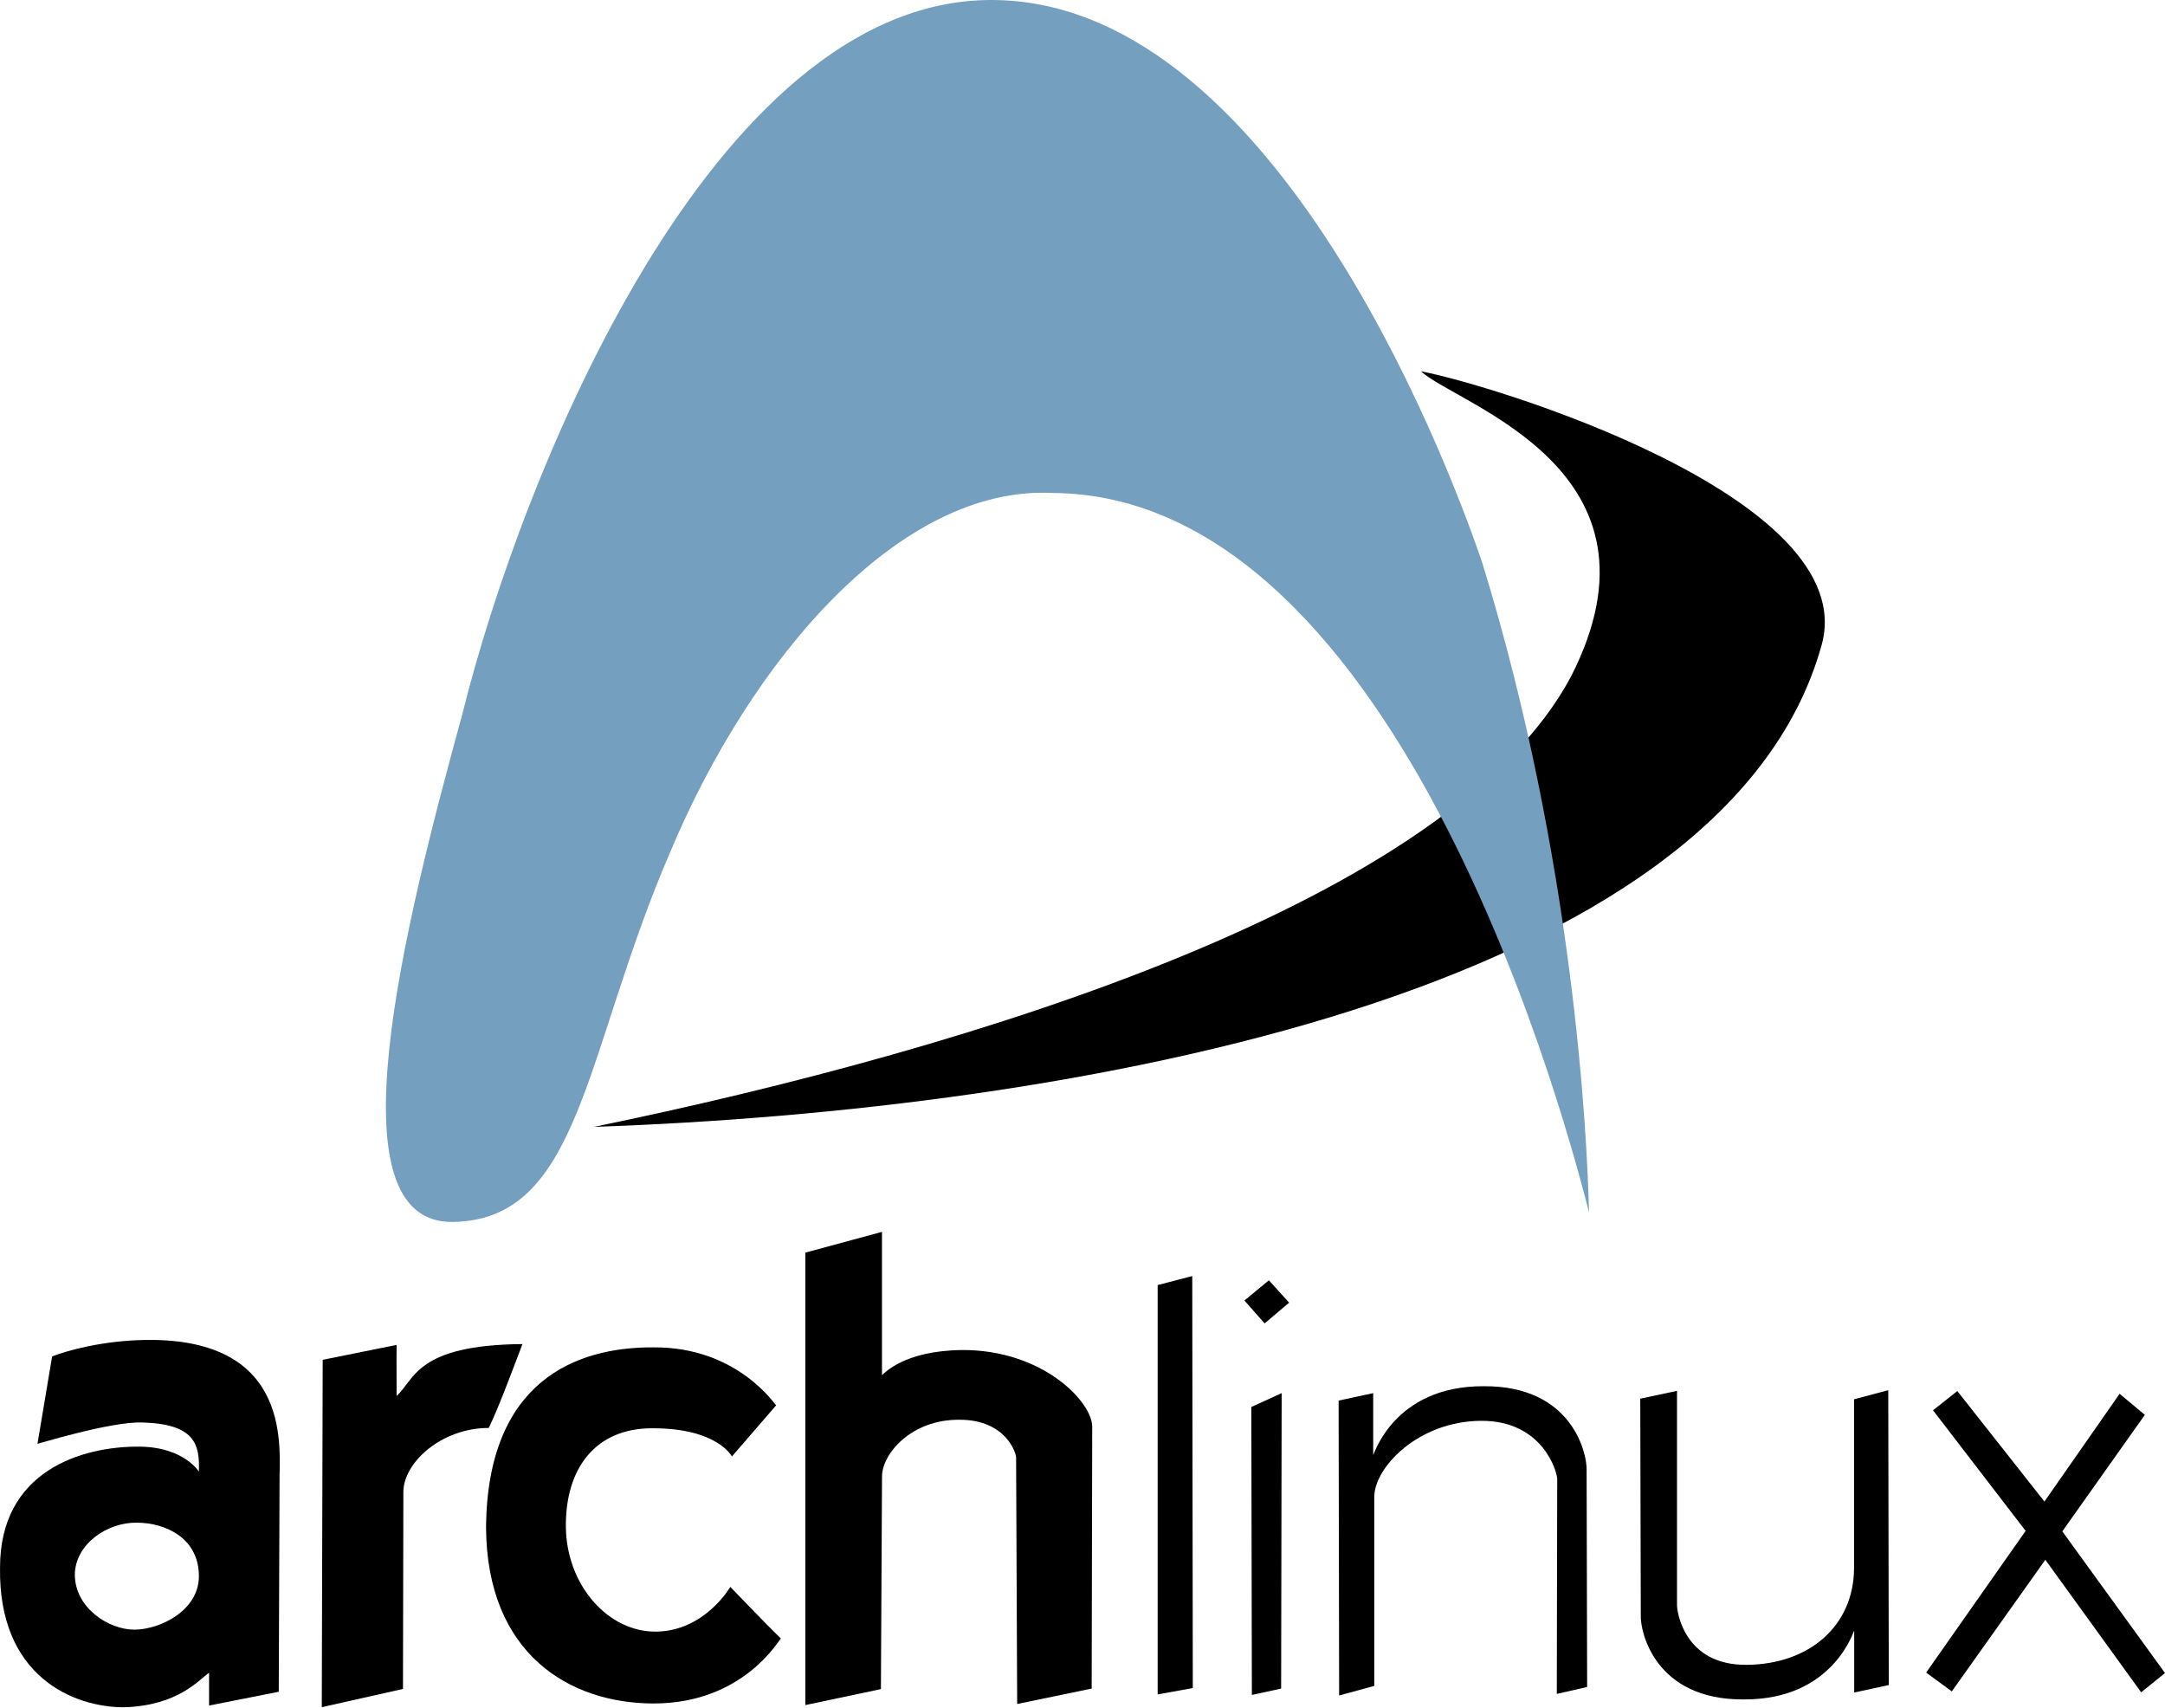
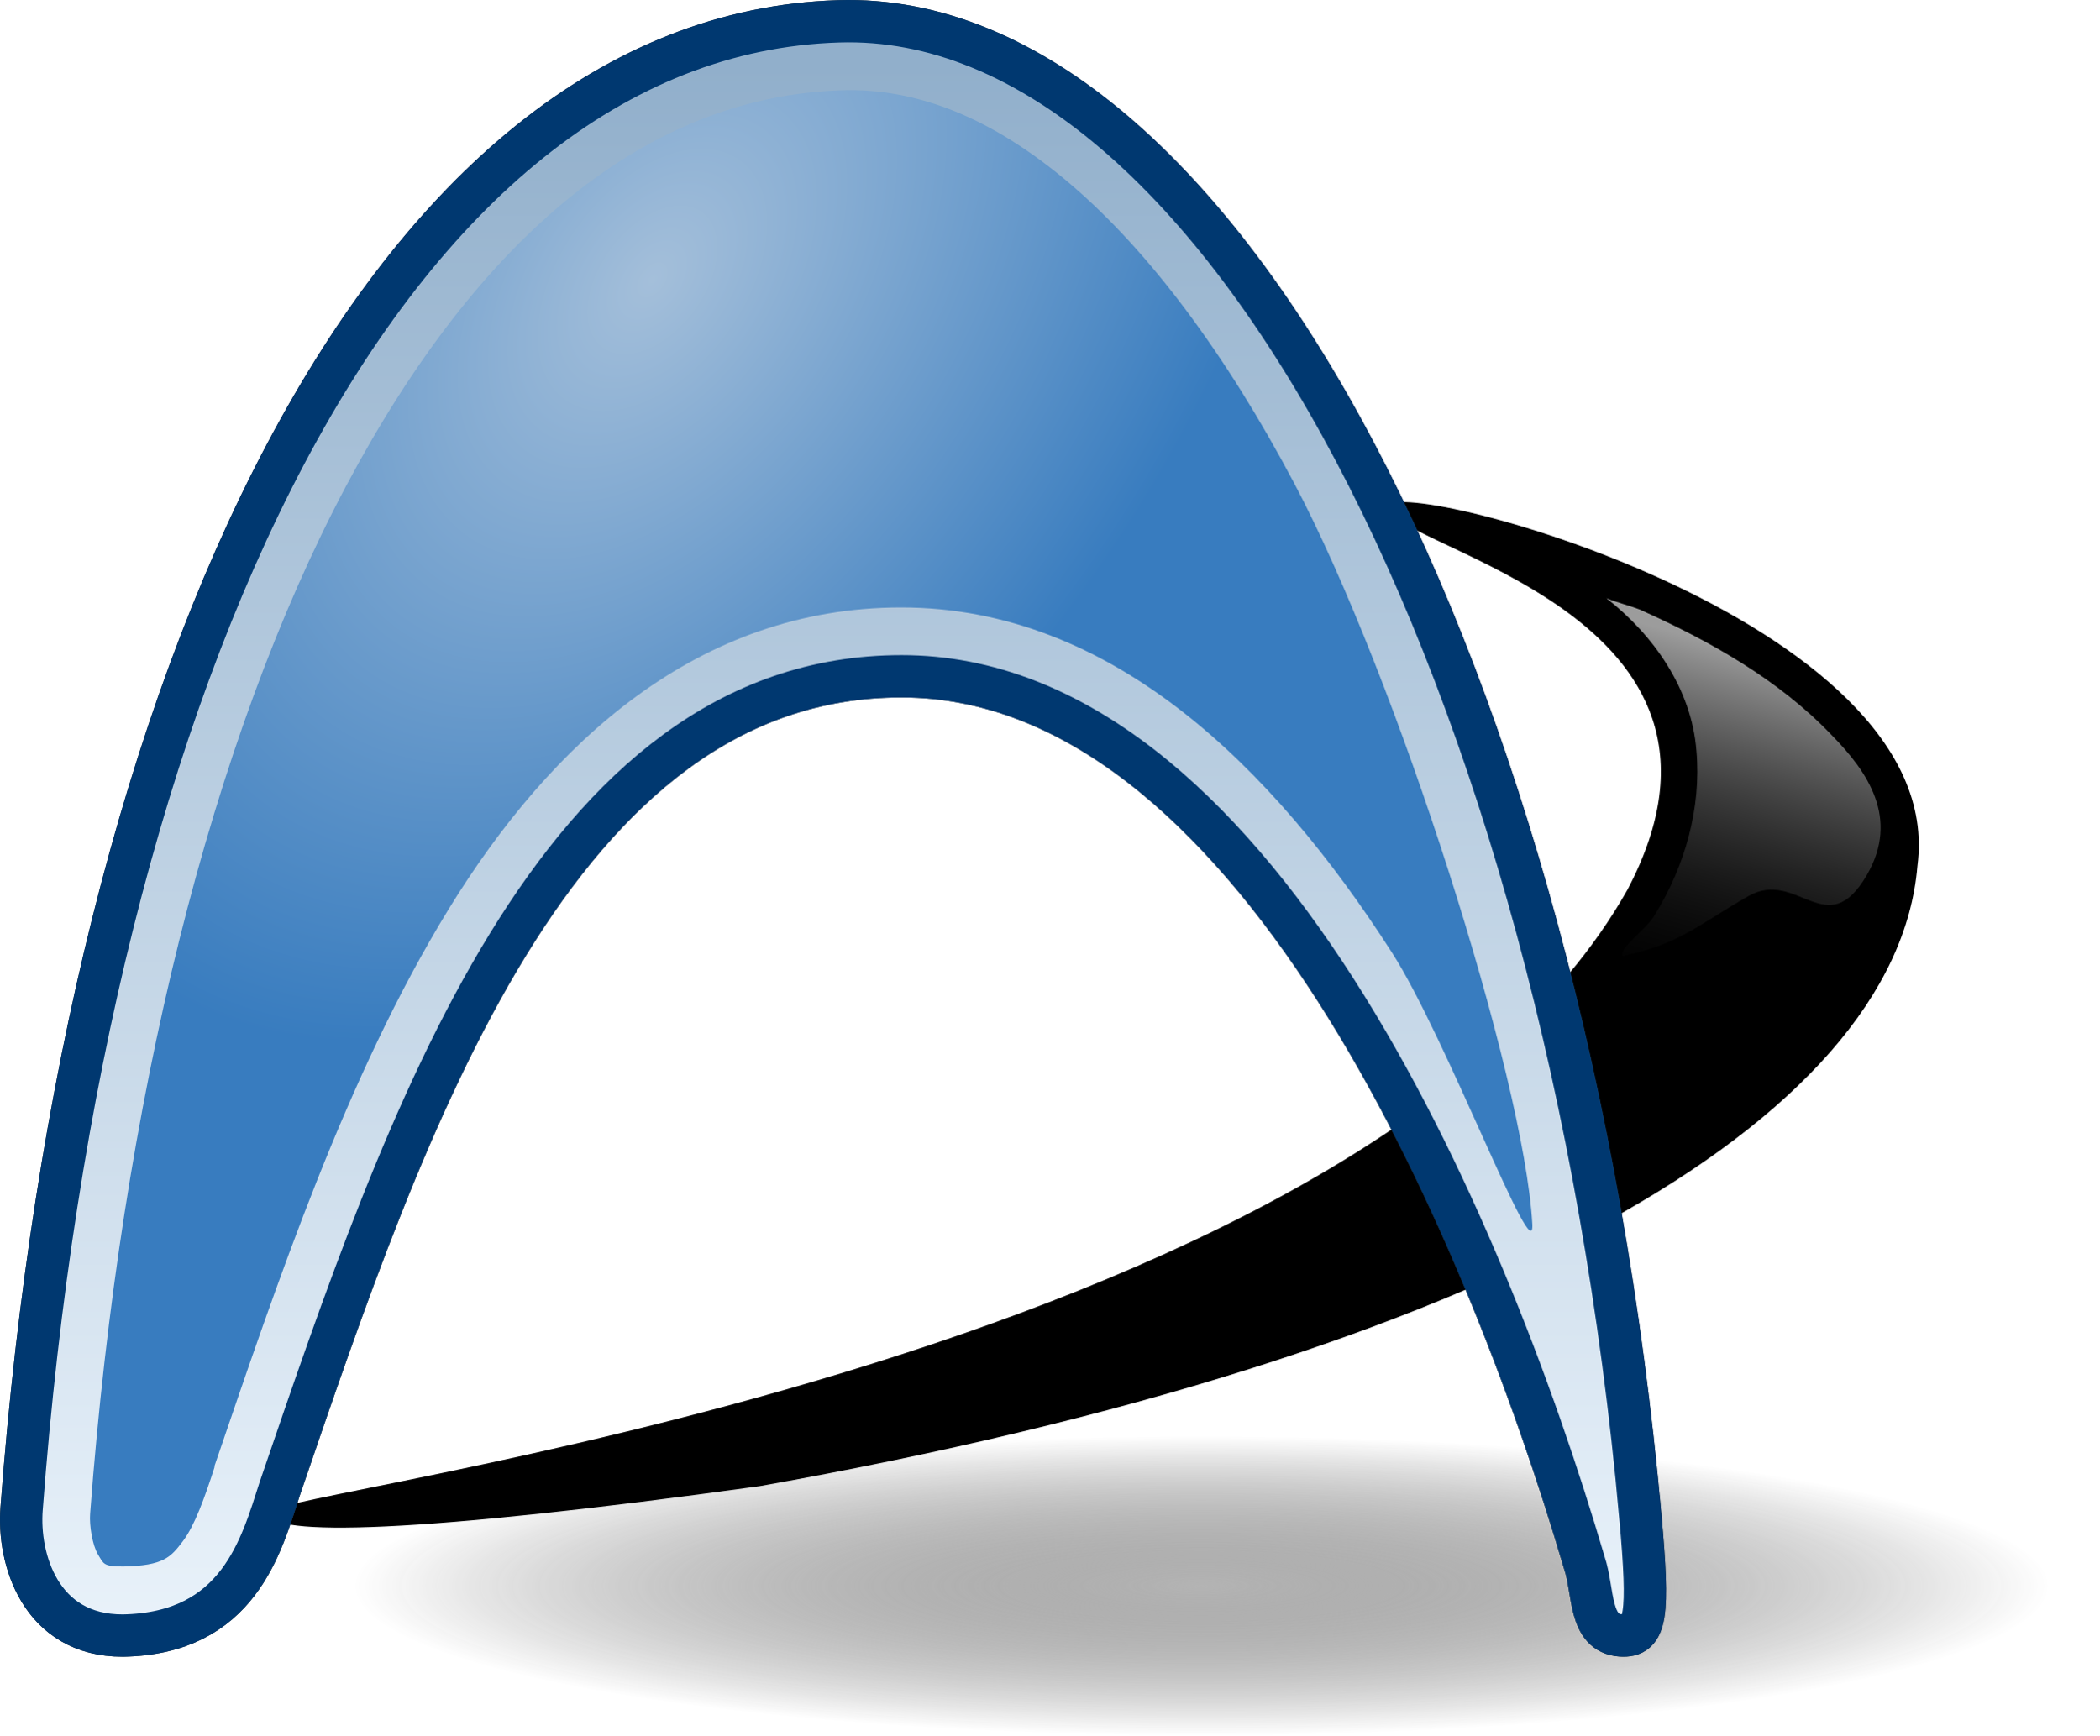
- <svg xmlns="http://www.w3.org/2000/svg" version="1.0" width="300" height="236.541" id="svg548">
-   <defs id="defs550" />
-   <path d="m 196.899,51.452 c 8.894,1.582 61.402,17.336 55.498,37.996 C 238.94,137.677 148.894,153.832 82.312,156.125 135.409,145.197 201.052,124.88 217.67,93.774 232.363,65.058 202.174,56.2 196.899,51.452 z" id="path553" style="fill-rule:evenodd" />
-   <path d="M 220.19,167.978 C 217.816,158.749 194.874,68.563 145.826,68.299 124.73,67.245 104.131,91.17 92.858,118.084 80.894,145.754 80.572,169.028 62.76,169.297 45.643,169.559 55.904,128.687 64.079,98.889 72.254,65.926 98.624,0.265 137.124,8.3911402e-4 175.624,-0.263 199.885,61.707 205.422,78.056 c 12.658,41.137 14.504,79.11 14.767,89.922 z" id="path568" style="fill:#759fbf;fill-rule:evenodd" />
-   <path d="m 5.192,200.037 2.03,-12.106 c 1.964,-0.78 7.043,-2.227 13.16,-2.287 20.504,-0.198 18.262,15.57 18.354,19.682 l -0.109,29.063 -9.655,1.913 -0.002,-4.542 c -1.412,0.955 -4.239,4.542 -11.773,4.78 -7.066,0 -17.428,-4.303 -17.193,-19.364 0.002,-13.387 11.303,-16.809 19.312,-16.748 6.349,0.049 8.368,3.678 8.243,3.457 0.133,-3.799 -0.543,-6.598 -7.881,-6.805 -4.432,-0.127 -14.491,3.001 -14.486,2.957 m 13.771,10.926 c -4.164,-0.059 -8.523,3.003 -8.596,7.171 0.015,4.662 4.709,7.651 8.243,7.651 3.532,0 8.965,-2.631 8.95,-7.413 0,-5.258 -4.594,-7.395 -8.596,-7.41 z" id="path578" style="fill-rule:evenodd" />
-   <path d="m 44.716,188.4 -0.127,48.127 11.251,-2.529 0.054,-27.287 c 0.008,-4.063 5.256,-8.871 11.83,-8.871 1.4,-2.812 4.032,-9.988 4.674,-11.621 -14.691,0.13 -14.884,4.847 -17.443,7.195 -0.021,-4.424 0,-7.08 0,-7.08 l -10.239,2.066 z" id="path579" style="fill-rule:evenodd" />
-   <path d="m 107.541,194.713 c -0.109,-0.055 -5.385,-8.113 -16.961,-8.038 -10.843,-0.075 -23.01,4.72 -23.231,24.854 0.073,17.699 11.651,24.483 23.229,24.484 12.391,0 17.33,-8.778 17.626,-8.998 -1.475,-1.402 -7.006,-7.153 -7.006,-7.153 0,0 -3.466,6.047 -10.176,6.194 -6.712,0.148 -12.537,-6.415 -12.611,-14.527 -0.075,-8.113 4.13,-13.718 12.094,-13.643 8.922,0 10.915,3.907 10.915,3.907 l 6.122,-7.08 z" id="path580" style="fill-rule:evenodd" />
-   <path d="m 111.597,236.234 10.47,-2.212 0.153,-29.501 c 0.026,-3.093 4.051,-7.89 10.762,-7.817 6.416,0 7.836,4.647 7.818,5.236 l 0.147,34.146 10.324,-2.139 0.075,-36.211 c 0.073,-3.485 -6.88,-10.769 -18.069,-10.692 -8.08,0.107 -10.7,3.232 -11.061,3.466 l 0,-19.839 -10.62,2.877 0.001,62.687 z" id="path581" style="fill-rule:evenodd" />
-   <path d="m 160.415,178.046 4.793,-1.254 0.075,57.082 -4.868,0.885 0,-56.713 z" id="path582" style="fill-rule:evenodd" />
-   <path d="m 173.394,194.934 4.204,-1.918 -0.073,40.931 -4.056,0.885 -0.075,-39.898 z m -0.958,-14.749 3.392,-2.802 2.802,3.097 -3.392,2.875 -2.802,-3.17 z" id="path587" style="fill-rule:evenodd" />
-   <path d="m 185.489,194.049 4.793,-1.033 0,8.557 c 0,0.368 2.656,-9.589 15.34,-9.515 12.315,-0.073 14.305,9.44 14.232,11.579 l 0.073,30.09 -4.203,0.959 0.055,-29.722 c 0.05,-0.868 -1.898,-8.186 -10.6,-8.113 -8.703,0.075 -14.749,6.491 -14.749,10.546 l 0,26.183 -4.868,1.327 -0.073,-40.858 z" id="path588" style="fill-rule:evenodd" />
-   <path d="m 261.726,233.462 -4.793,1.033 0,-8.557 c 0,-0.368 -2.656,9.59 -15.34,9.515 -12.315,0.073 -14.305,-9.44 -14.232,-11.579 l -0.073,-30.09 5.092,-1.086 0,29.722 c 0,0.812 0.953,8.313 9.656,8.24 8.703,-0.075 14.813,-5.411 14.876,-13.342 l 0,-23.45 4.741,-1.264 0.073,40.858 z" id="path589" style="fill-rule:evenodd" />
-   <path d="m 271.222,192.725 -3.367,2.667 12.834,16.709 -13.787,19.633 3.557,2.604 12.96,-18.234 13.278,18.361 3.303,-2.667 -14.229,-19.631 11.435,-16.139 -3.495,-2.923 -10.418,14.932 -12.071,-15.311 z" id="path590" style="fill-rule:evenodd" />
+ <svg xmlns="http://www.w3.org/2000/svg" xmlns:xlink="http://www.w3.org/1999/xlink" version="1.1" id="svg1374">
+   <defs id="defs1376">
+     <linearGradient id="linearGradient21348">
+       <stop id="stop21350" style="stop-color:#edd400;stop-opacity:1" offset="0" />
+       <stop id="stop21352" style="stop-color:#baa600;stop-opacity:1" offset="1" />
+     </linearGradient>
+     <linearGradient id="linearGradient21338">
+       <stop id="stop21340" style="stop-color:#baa400;stop-opacity:1" offset="0" />
+       <stop id="stop21346" style="stop-color:#baa600;stop-opacity:1" offset="0.5" />
+       <stop id="stop21342" style="stop-color:#604e00;stop-opacity:1" offset="0.5" />
+       <stop id="stop21344" style="stop-color:#604e00;stop-opacity:1" offset="1" />
+     </linearGradient>
+     <linearGradient id="linearGradient21320">
+       <stop id="stop21322" style="stop-color:#edd400;stop-opacity:1" offset="0" />
+       <stop id="stop21326" style="stop-color:#604e00;stop-opacity:1" offset="0.584" />
+       <stop id="stop21324" style="stop-color:#604e00;stop-opacity:1" offset="1" />
+     </linearGradient>
+     <linearGradient id="linearGradient16135">
+       <stop id="stop16137" style="stop-color:#edd400;stop-opacity:1" offset="0" />
+       <stop id="stop16139" style="stop-color:#c4a000;stop-opacity:1" offset="1" />
+     </linearGradient>
+     <linearGradient id="linearGradient8716">
+       <stop id="stop8718" style="stop-color:#a4bfda;stop-opacity:1" offset="0" />
+       <stop id="stop8720" style="stop-color:#387cbf;stop-opacity:1" offset="1" />
+     </linearGradient>
+     <linearGradient id="linearGradient639">
+       <stop id="stop640" style="stop-color:#000000;stop-opacity:1" offset="0" />
+       <stop id="stop641" style="stop-color:#8e8e8e;stop-opacity:1" offset="1" />
+     </linearGradient>
+     <linearGradient id="linearGradient2882">
+       <stop id="stop2884" style="stop-color:#f2f9ff;stop-opacity:1" offset="0" />
+       <stop id="stop2886" style="stop-color:#91afcb;stop-opacity:1" offset="1" />
+     </linearGradient>
+     <linearGradient id="linearGradient5721">
+       <stop id="stop5723" style="stop-color:#9c9c9c;stop-opacity:1" offset="0" />
+       <stop id="stop5725" style="stop-color:#000000;stop-opacity:0" offset="1" />
+     </linearGradient>
+     <radialGradient cx="18.385" cy="40.575" r="21.213" fx="18.385" fy="40.575" id="radialGradient5727" xlink:href="#linearGradient5721" gradientUnits="userSpaceOnUse" gradientTransform="matrix(0.943831,0,0,0.166667,1.032663,33.81282)" />
+     <linearGradient x1="21" y1="46.714" x2="21" y2="5.953" id="linearGradient7976" xlink:href="#linearGradient2882" gradientUnits="userSpaceOnUse" gradientTransform="matrix(6.049587,0,0,6.049587,-6.767295,-229.4123)" />
+     <radialGradient cx="16.38" cy="17.797" r="17.033" fx="16.38" fy="17.797" id="radialGradient8714" xlink:href="#linearGradient8716" gradientUnits="userSpaceOnUse" gradientTransform="matrix(-4.28975,5.839436,-3.609758,-2.6518,229.0614,-211.1192)" />
+     <linearGradient x1="43.25" y1="20" x2="40.875" y2="28.625" id="linearGradient11647" xlink:href="#linearGradient5721" gradientUnits="userSpaceOnUse" gradientTransform="matrix(6.049587,0,0,6.049587,-6.767295,-229.4123)" />
+     <linearGradient x1="7.94" y1="-5.11" x2="9.249" y2="4.773" id="linearGradient19853" xlink:href="#linearGradient21348" gradientUnits="userSpaceOnUse" gradientTransform="matrix(0.791154,-0.487172,0.327682,1.176225,16.97405,35.22976)" />
+     <linearGradient x1="11.442" y1="-0.98" x2="13.599" y2="-1.084" id="linearGradient22817" xlink:href="#linearGradient21348" gradientUnits="userSpaceOnUse" gradientTransform="matrix(0.05655608,-0.797121,1.172062,0.350025,16.04368,50.1682)" />
+   </defs>
+   <g transform="translate(-1.340168,202.6102)" id="layer1">
+     <path d="m 39.598,40.575 a 21.213,3.536 0 1 1 -42.426,0 21.213,3.536 0 1 1 42.426,0 z" transform="matrix(6.049587,0,0,6.049587,61.78874,-221.4209)" id="path4993" style="opacity:0.758;fill:url(#radialGradient5727);fill-opacity:1;fill-rule:evenodd;stroke:none" />
+     <path d="m 199.675,-130.059 c -0.805,-5.217 80.324,15.61 75.635,51.175 C 272.294,-42.527 214.443,-8.854 109.886,9.787 61.22,16.547 39.642,17.111 39.615,13.571 39.159,10.457 195.448,-7.28 233.869,-75.444 254.725,-114.978 200.585,-124.159 199.675,-130.059 z" id="path632" style="font-size:12px;fill:#000000;fill-opacity:1;fill-rule:evenodd;stroke:none" />
+     <path d="m 235.718,14.109 c 1.286,14.283 0.829,17.238 -2.759,17.017 -4.654,-0.301 -3.868,-6.32 -5.235,-10.366 -14.589,-49.58 -47.758,-126.718 -97.568,-126.718 -49.527,0 -70.877,63.59 -88.838,116.078 -2.657,8.203 -5.899,20.729 -22.42,21.02 C 7.068,31.172 3.856,20.127 4.428,12.978 13.494,-107.28 56.917,-197.575 121.169,-199.563 c 54.612,-1.691 103.806,94.34 114.548,213.672 z" id="path630" style="font-size:12px;fill:#dadada;fill-opacity:1;fill-rule:evenodd;stroke:#383838;stroke-width:6.05;stroke-opacity:1" />
+     <path d="m 235.718,14.109 c 1.286,14.283 0.829,17.238 -2.759,17.017 -4.654,-0.301 -3.868,-6.32 -5.235,-10.366 -14.589,-49.58 -47.758,-126.718 -97.568,-126.718 -49.527,0 -70.877,63.59 -88.838,116.078 -2.657,8.203 -5.899,20.729 -22.42,21.02 C 7.068,31.172 3.856,20.127 4.428,12.978 13.494,-107.28 56.917,-197.575 121.169,-199.563 c 54.612,-1.691 103.806,94.34 114.548,213.672 z" id="path5053" style="font-size:12px;fill:url(#linearGradient7976);fill-opacity:1;fill-rule:evenodd;stroke:#003870;stroke-width:6.05;stroke-opacity:1" />
+     <path d="m 121.597,-189.712 c -27.618,0.855 -51.778,20.625 -70.894,56.715 -19.115,36.089 -32.028,87.561 -36.487,146.702 -0.135,1.684 0.329,4.544 1.134,5.861 0.806,1.317 0.722,1.709 3.592,1.701 5.806,-0.102 6.814,-1.363 8.507,-3.592 1.694,-2.229 3.107,-6.171 4.537,-10.587 -6.09e-4,-0.063 -6.09e-4,-0.126 0,-0.189 8.973,-26.223 18.805,-55.697 33.462,-79.59 14.657,-23.892 35.703,-43.103 64.655,-43.103 29.954,0 52.979,22.593 70.137,49.342 7.78,12.128 20.443,45.938 20.039,38.755 -1.172,-20.866 -19.298,-78.02 -34.029,-105.868 -9.82,-18.565 -20.797,-33.216 -31.949,-42.725 -11.152,-9.51 -21.961,-13.755 -32.706,-13.423 z" id="path5786" style="font-size:12px;fill:url(#radialGradient8714);fill-opacity:1;fill-rule:evenodd;stroke:none" />
+     <path d="m 230.868,-117.117 c 6.792,5.316 12.181,13.016 12.858,21.804 0.72,8.151 -1.637,16.481 -5.898,23.383 -1.028,1.967 -5.376,4.963 -4.604,5.954 8.086,-1.669 11.168,-4.733 17.949,-8.577 6.983,-3.958 11.195,6.894 16.937,-3.053 4.681,-8.107 0.026,-14.769 -5.025,-19.914 -7.638,-8.007 -17.498,-13.509 -27.506,-17.998 -1.551,-0.591 -3.174,-0.972 -4.712,-1.599 z" id="path9450" style="font-size:12px;fill:url(#linearGradient11647);fill-opacity:1;fill-rule:evenodd;stroke:none" />
+   </g>
</svg>
